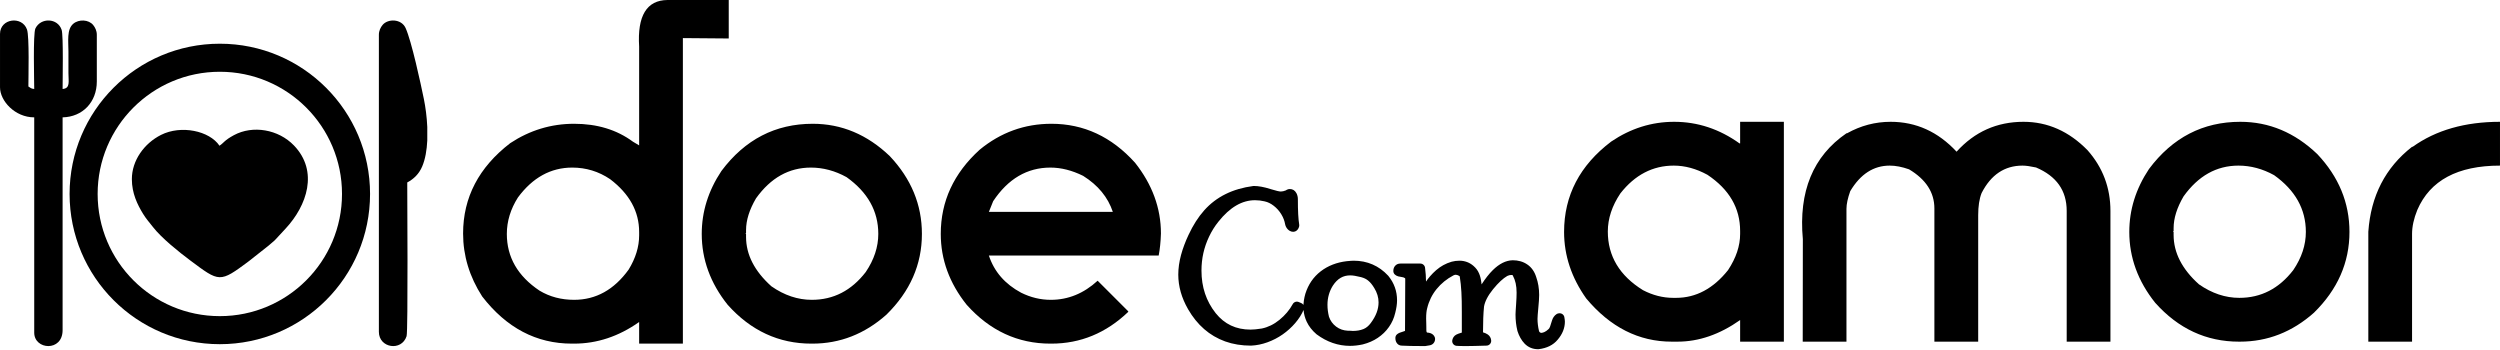
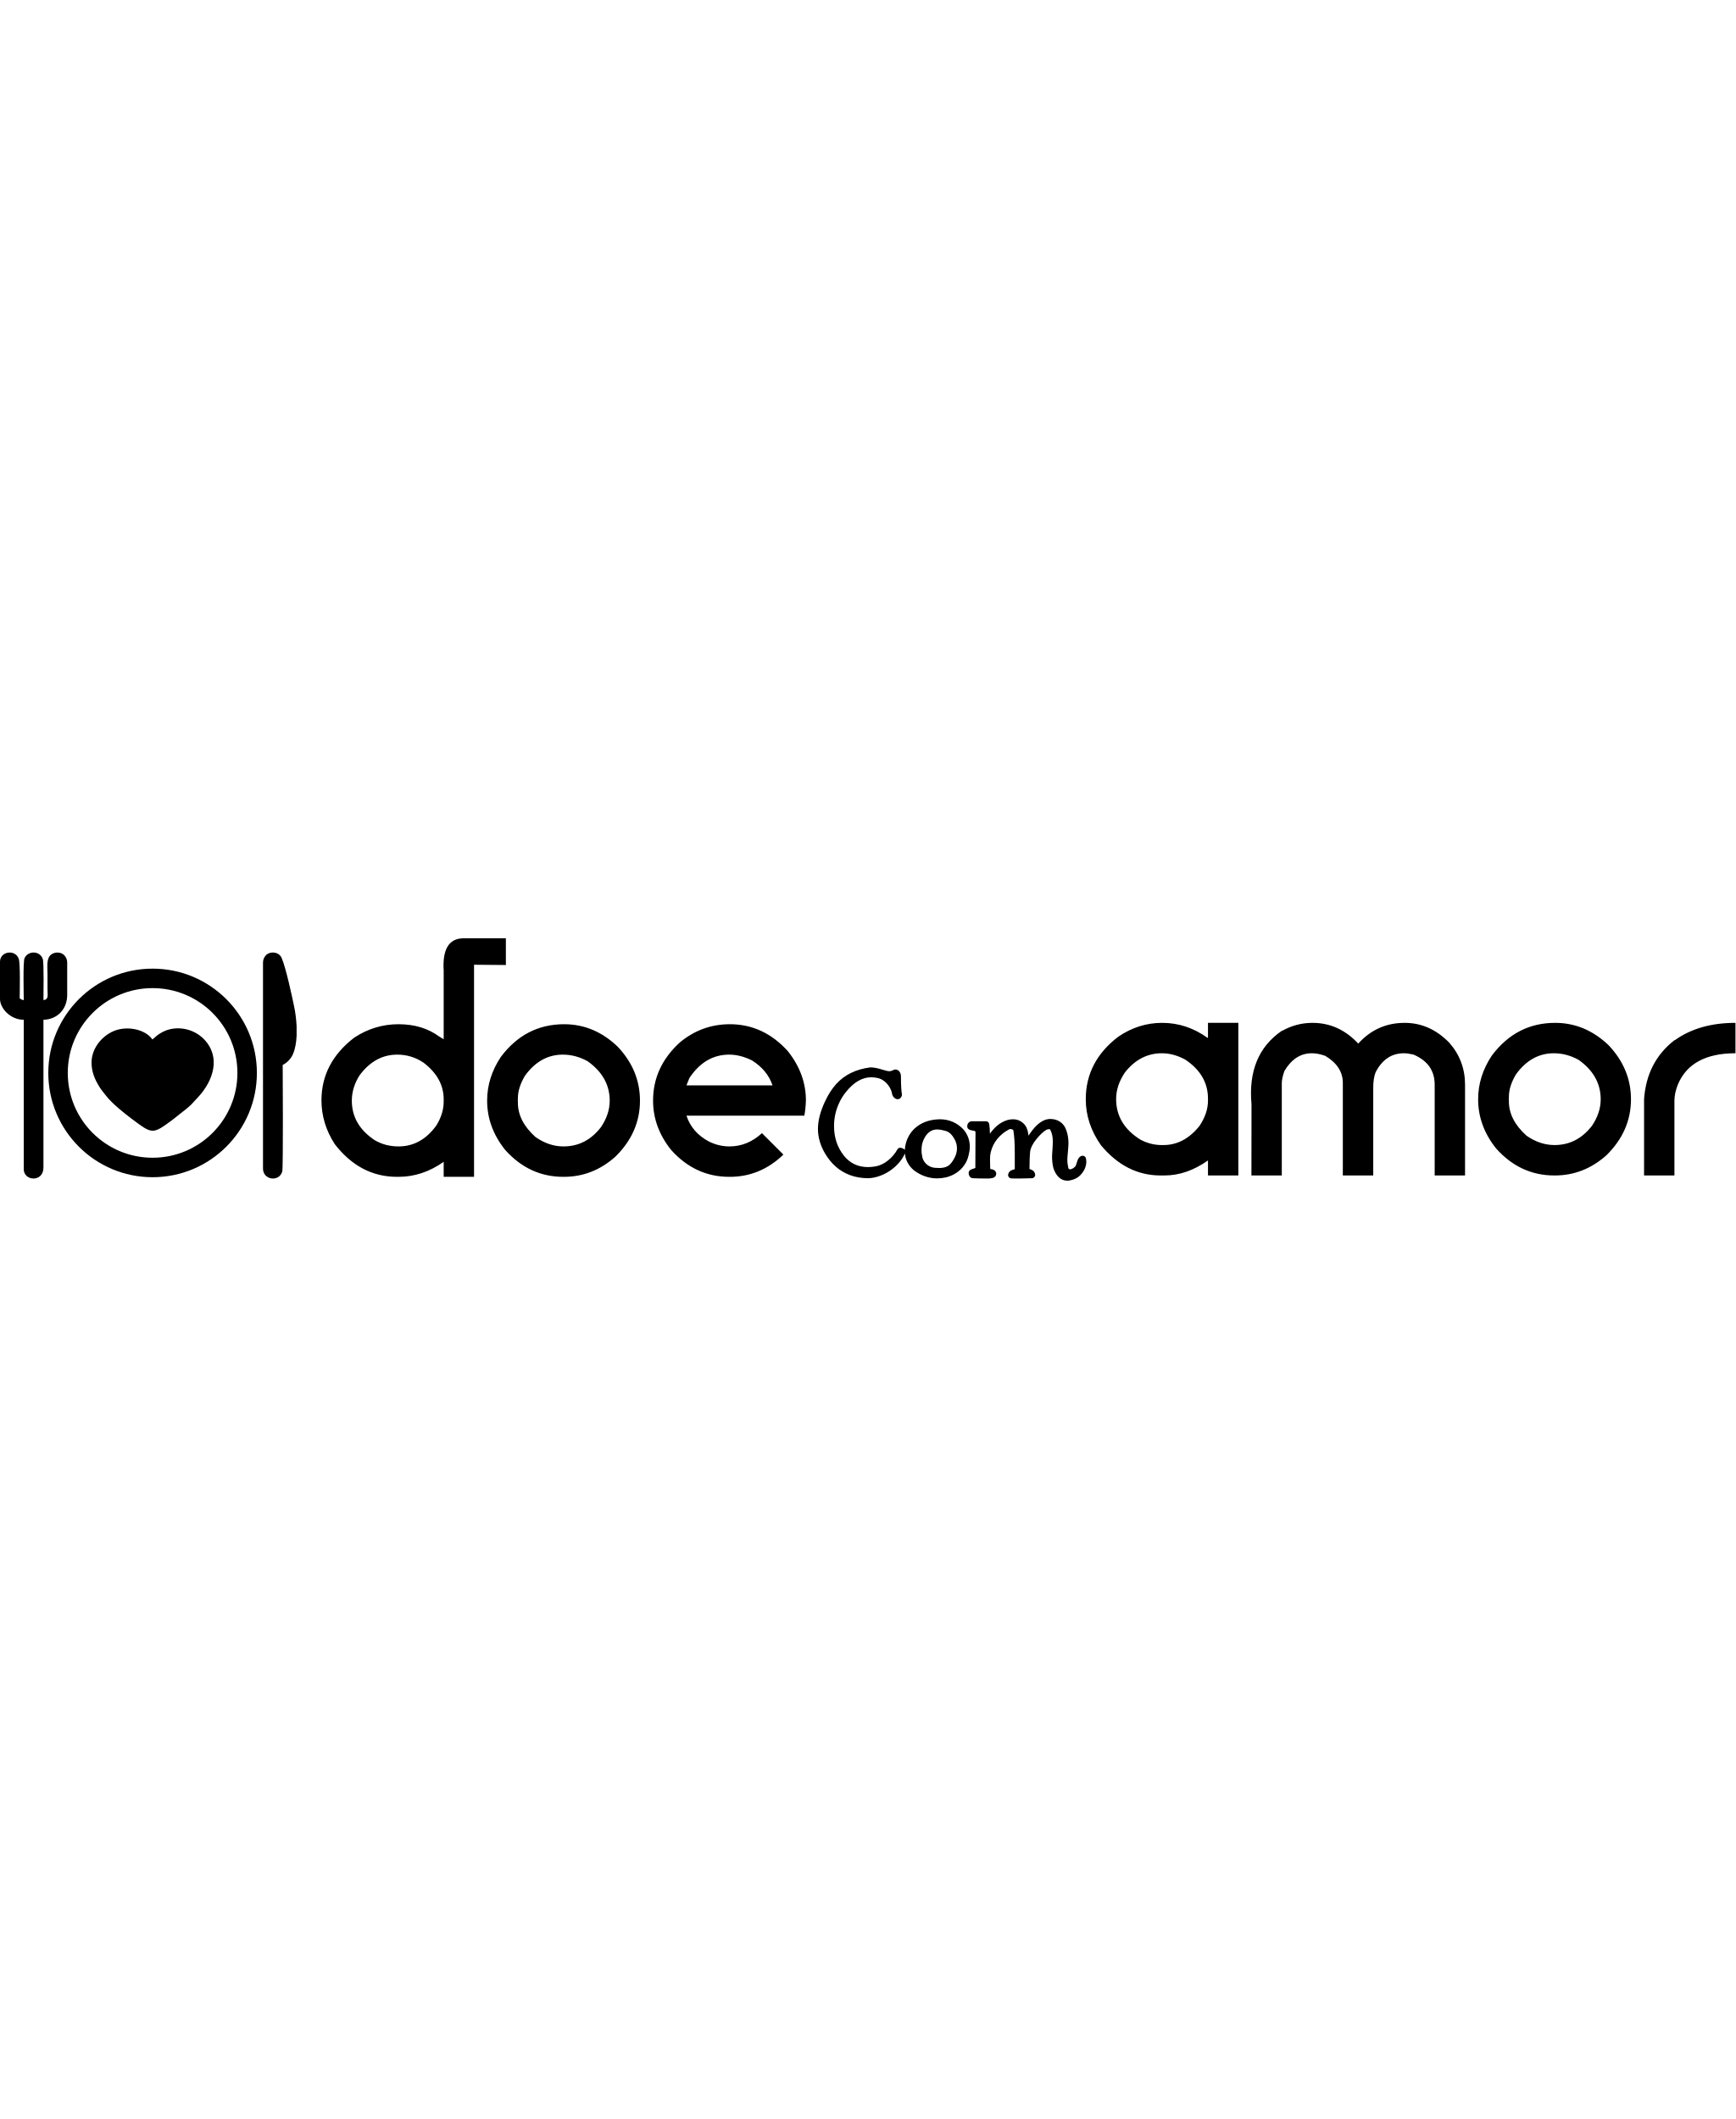
- <svg xmlns="http://www.w3.org/2000/svg" xml:space="preserve" width="300mm" height="41.905mm" version="1.0" style="shape-rendering:geometricPrecision; text-rendering:geometricPrecision; image-rendering:optimizeQuality; fill-rule:evenodd; clip-rule:evenodd" viewBox="0 0 29269.34 4088.48">
+ <svg xmlns="http://www.w3.org/2000/svg" xml:space="preserve" width="50mm" height="61.054mm" version="1.0" style="shape-rendering:geometricPrecision; text-rendering:geometricPrecision; image-rendering:optimizeQuality; fill-rule:evenodd; clip-rule:evenodd" viewBox="0 0 29269.34 4088.48">
  <defs>
    <style type="text/css">
   
    .fil0 {fill:black}
    .fil1 {fill:black;fill-rule:nonzero}
   
  </style>
  </defs>
  <g id="Camada_x0020_1">
    <g id="_2161323138736">
      <path class="fil0" d="M1543.7 2097.04c0,167.22 65.63,299.1 131.06,406.3 36.42,59.67 75.3,102.17 117.31,156.26 97.82,125.92 300.76,289.33 432.86,387.84 346.11,258.12 345.31,266.46 689.28,9.77l229.34 -181.01c27.92,-25.96 47.47,-38.23 73.51,-63.28l126.83 -136.97c249.51,-268.37 388.23,-669.93 97.89,-972.37 -182.26,-189.86 -482.74,-240.2 -703.03,-121.28 -113.67,61.38 -116.02,88.34 -169.18,123.94 -117.33,-175.23 -449.39,-245.1 -683.96,-127.06 -198.59,99.94 -341.91,300.34 -341.91,517.87z" />
      <path class="fil0" d="M-0 397.01l0 625.3c0,158.95 174.57,351.73 400.58,351.73l0 2520.72c0,202 332.2,226.48 332.2,-29.32l0 -2491.41c234.5,-5.23 400.58,-178.38 400.58,-420.12l0 -547.13c0,-46.52 -19.89,-85.86 -42.59,-113.74 -53.01,-65.11 -167.45,-70.05 -232.76,-15.05 -78.63,66.22 -56.85,205.6 -56.85,324.2 0,84.68 -0.02,169.35 0,254.03 0.03,98.8 24.04,177.94 -68.38,185.64 0,-92.75 10.29,-627.54 -11.22,-692.24 -46.73,-140.51 -244.24,-146.05 -307,-16.78 -29.26,60.29 -13.98,616.83 -13.98,709.02 -36.68,-3.05 -45.74,-14.15 -68.38,-29.32 0,-107.06 12.77,-586.1 -16.42,-667.5 -58.62,-163.45 -315.78,-128.8 -315.78,51.97z" />
      <path class="fil0" d="M4435.7 406.79l0 3478.21c0,190.48 266.09,231.87 324.39,50.82 18.44,-57.29 7.8,-1697.95 7.8,-1799.7 78.65,-41.61 138.8,-102.43 174.75,-186.74 36.55,-85.72 54.36,-192.68 59.74,-304.43l0 -158.67c-5.17,-118.37 -20.86,-233.55 -39.81,-326.47 -37.02,-181.66 -144.31,-677.72 -213.91,-831.5 -49.83,-110.07 -208.02,-111.88 -270.37,-35.26 -22.7,27.88 -42.59,67.22 -42.59,113.74z" />
      <path class="fil0" d="M2573.51 511.78c971.43,0 1758.94,787.52 1758.94,1758.95 0,971.43 -787.51,1758.94 -1758.94,1758.94 -971.43,0 -1758.94,-787.51 -1758.94,-1758.94 0,-971.43 787.51,-1758.95 1758.94,-1758.95zm0 328.42c790.06,0 1430.53,640.47 1430.53,1430.53 0,790.05 -640.47,1430.53 -1430.53,1430.53 -790.05,0 -1430.53,-640.48 -1430.53,-1430.53 0,-790.06 640.48,-1430.53 1430.53,-1430.53z" />
      <path class="fil1" d="M8531.8 0l0 450.52 -536.88 -4.51 0 3577.15 -512.09 0 0 -253.04c-239.53,168.94 -493.32,253.04 -761.38,253.04l-26.28 0c-415.23,0 -765.14,-183.97 -1049.72,-551.89 -149.42,-232.02 -223.76,-477.55 -223.76,-737.35 0,-421.99 183.97,-774.9 551.89,-1057.98 229.01,-150.92 478.31,-226.76 747.87,-226.76 269.56,0 499.33,69.83 688.54,209.49l72.84 43.55 0 -771.89 0 -385.2c-22.53,-360.41 88.6,-542.88 331.89,-545.13l717.08 0zm-2598.01 2738.43c0,272.57 127.65,494.08 382.94,664.52 120.14,72.08 255.3,107.37 404.73,107.37 255.3,0 467.79,-117.89 638.24,-353.66 81.85,-133.65 123.15,-267.31 123.15,-400.96l0 -39.05c0,-241.03 -113.39,-446.77 -339.4,-618.71 -134.4,-90.86 -283.07,-135.91 -443.76,-135.91 -250.79,0 -463.28,116.38 -635.99,349.91 -86.34,135.91 -129.9,278.57 -129.9,426.49zm3581.66 -1289.25c337.13,0 638.24,126.15 901.79,378.44 250.8,265.8 376.19,569.15 376.19,910.8 0,358.17 -138.16,673.53 -415.99,946.09 -254.54,226.02 -543.63,338.65 -866.5,338.65l-11.26 0c-382.2,0 -709.58,-151.67 -980.64,-455.03 -202.74,-253.79 -303.36,-530.86 -303.36,-829.71 0,-259.8 76.59,-505.34 230.53,-736.6 275.56,-368.68 632.23,-552.64 1069.24,-552.64zm-780.91 1244.94l0 33.04 -6.76 6.76 6.76 4.51 0 35.29c0,207.99 99.12,400.97 296.6,578.17 151.67,105.88 309.36,158.43 473.04,158.43 253.79,0 464.04,-108.12 631.49,-325.12 98.36,-145.67 147.17,-294.34 147.17,-446.77 0,-266.56 -123.89,-488.07 -371.68,-664.52 -134.4,-74.33 -274.07,-111.88 -417.48,-111.88 -256.8,0 -470.8,120.14 -642.74,360.41 -77.34,132.15 -116.38,256.05 -116.38,371.68zm3574.9 -1244.94c378.44,0 705.07,151.67 979.14,455.78 201.98,255.3 303.35,531.61 303.35,828.96 -3,96.86 -12.01,182.47 -26.27,257.55l-1988.32 0c62.32,189.22 188.48,334.14 377.69,435.51 111.88,55.56 227.51,83.34 347.65,83.34 202.74,0 385.2,-74.33 548.14,-223.75l358.17 358.16 0 6.76c-259.05,247.78 -559.41,371.68 -899.54,371.68l-11.26 0c-382.2,0 -709.58,-151.67 -980.64,-455.03 -202.74,-253.79 -303.36,-530.86 -303.36,-829.71 0,-381.45 151.68,-709.58 455.03,-985.15 246.28,-202.73 526.36,-304.1 840.23,-304.1zm-732.1 1031.7l1451.44 0c-57.07,-171.2 -172.7,-312.36 -347.65,-421.99 -130.65,-64.58 -258.3,-96.86 -382.94,-96.86 -272.58,0 -496.33,131.4 -670.53,393.46l-50.31 125.39z" />
      <path class="fil1" d="M19600.37 1426.08c275.57,0 530.87,84.85 765.89,253.04l6.76 0 0 -253.04 512.09 0 0 2573.98 -512.09 0 0 -253.04c-239.53,168.94 -483.57,253.04 -732.86,253.04l-68.32 0c-385.2,0 -719.33,-168.94 -1000.91,-506.09 -172.7,-243.29 -259.05,-503.08 -259.05,-778.65 0,-426.49 183.97,-779.4 551.89,-1057.98 227.51,-153.93 473.05,-231.27 736.6,-231.27zm-776.4 1284.74c0,287.58 137.41,516.6 411.48,686.3 115.63,60.07 233.52,90.1 354.41,90.1l33.04 0c232.77,0 436.26,-108.12 608.96,-325.12 93.86,-142.67 141.17,-283.08 141.17,-422.74l0 -35.3c0,-268.06 -127.65,-487.31 -382.95,-657.76 -130.65,-71.33 -262.05,-107.37 -394.2,-107.37 -246.29,0 -454.28,108.12 -624.72,325.12 -97.61,145.67 -147.18,294.34 -147.18,446.77zm2283.4 90.1c-51.06,-558.64 119.39,-972.38 510.59,-1240.43l6.76 0c159.94,-89.35 329.63,-134.4 510.59,-134.4 297.34,0 554.89,116.38 771.89,349.91 210.99,-233.52 472.3,-349.91 783.16,-349.91 283.07,0 533.11,111.13 750.11,332.64 178.71,201.99 268.07,439.25 268.07,710.33l0 1531.02 -512.1 0 0 -1531.02c0,-238.03 -119.39,-406.98 -358.92,-508.34 -66.07,-14.27 -118.64,-21.78 -158.43,-21.78 -209.49,0 -369.43,106.62 -479.05,321.37 -27.04,68.33 -39.8,155.43 -39.8,259.05l0 1480.72 -512.85 0 0 -1559.56c0,-187.71 -99.12,-340.15 -296.59,-458.04 -82.6,-29.28 -157.68,-43.54 -226.77,-43.54 -189.22,0 -343.14,99.87 -461.78,298.84 -29.29,82.6 -44.3,150.93 -44.3,207.25l0 1555.05 -512.1 0 1.5 -1199.15zm5121.7 -1374.84c337.13,0 638.24,126.15 901.79,378.44 250.8,265.8 376.19,569.15 376.19,910.8 0,358.17 -138.16,673.53 -415.99,946.09 -254.54,226.02 -543.63,338.65 -866.5,338.65l-11.26 0c-382.2,0 -709.58,-151.67 -980.64,-455.03 -202.74,-253.79 -303.36,-530.86 -303.36,-829.71 0,-259.8 76.59,-505.34 230.53,-736.6 275.56,-368.68 632.23,-552.64 1069.24,-552.64zm-780.91 1244.94l0 33.04 -6.76 6.76 6.76 4.51 0 35.29c0,207.99 99.12,400.97 296.6,578.17 151.67,105.88 309.36,158.43 473.04,158.43 253.79,0 464.04,-108.12 631.49,-325.12 98.36,-145.67 147.17,-294.34 147.17,-446.77 0,-266.56 -123.89,-488.07 -371.68,-664.52 -134.4,-74.33 -274.07,-111.88 -417.48,-111.88 -256.8,0 -470.8,120.14 -642.74,360.41 -77.34,132.15 -116.38,256.05 -116.38,371.68zm2279.64 42.05c29.29,-418.99 199.73,-750.88 512.1,-994.15l6.76 0c272.57,-195.23 613.46,-292.84 1022.68,-292.84l0 512.85c-495.57,0 -818.45,172.7 -967.87,518.85 -41.3,101.37 -61.57,195.23 -61.57,281.58l0 1260.71 -512.1 0 0 -1286.99z" />
      <path class="fil1" d="M15261.55 3629.35c-11.13,25.65 -24.46,50.88 -40.01,75.66l-2.05 3.03c-16.57,26.06 -35.19,51.03 -55.88,74.89 -21.32,24.83 -44.4,48.46 -69.16,70.84 -24.46,22.11 -50.32,42.68 -77.5,61.66l-0.25 0.17c-27.53,19.15 -56.01,36.33 -85.43,51.56 -29.36,15.22 -59.94,28.62 -91.78,40.17 -31.7,11.49 -63.46,20.5 -95.14,27.03 -32.01,6.6 -63.8,10.61 -95.2,12.05l-2.4 0.05 0 0.18c-54.36,0 -107.06,-4.12 -158.04,-12.34 -50.67,-8.17 -99.01,-20.52 -144.92,-37l-0.2 -0.08c-45.76,-16.57 -89.35,-37.01 -130.69,-61.27 -40.95,-24.03 -79.37,-51.68 -115.11,-82.95 -36.03,-31.3 -69.83,-66.49 -101.23,-105.38 -31.14,-38.54 -60.01,-80.8 -86.5,-126.64l-1.76 -3.29c-37.42,-65.55 -65.51,-131.29 -84.22,-197.09 -19.36,-68.13 -29.06,-136.57 -29.06,-205.19 0,-73.68 10.71,-150.08 32.1,-229.63 10.29,-38.26 23.02,-77.65 38.16,-118.12 15.24,-40.72 32.08,-80.41 50.46,-118.92l1.16 -2.3c25.56,-54.81 53.4,-105.89 83.58,-153.23 30.69,-48.14 63.64,-91.93 98.83,-131.28 35.35,-39.55 74.01,-75.37 115.92,-107.19 41.53,-31.56 86.11,-59.09 133.61,-82.4 47.17,-23.46 97.94,-43.08 152.2,-58.91 53.52,-15.62 110.34,-27.45 170.38,-35.47 2.42,-0.32 4.83,-0.47 7.2,-0.48l0 -0.19c55.01,0 119.56,11.81 194.05,35.38l4.51 1.64c29.61,9.33 55.21,16.45 76.7,21.4 19.3,4.45 33.36,6.63 42.13,6.63 8.28,0 17.51,-1.17 27.58,-3.53 9.35,-2.2 19.38,-5.36 30.03,-9.52 4.48,-3.23 9.01,-5.96 13.67,-8.22 11.02,-5.33 22.1,-7.97 33.49,-7.97 33.15,0 59.57,15.82 76.71,47.43l0.11 -0.05c5.75,10.4 10.13,21.77 13.1,34.04 2.91,12 4.37,24.03 4.37,36.01 0,69.42 1.25,128.46 3.81,176.97 2.61,49.24 6.57,90.02 11.89,122.31 1.57,9.62 0.57,19.06 -2.5,27.64 -4.01,12.77 -9.79,23.54 -17.2,32.1 -13.87,16.09 -31.27,24.28 -51.88,24.28 -13.09,0 -25.69,-3.6 -37.86,-10.38l-0.22 0c-8.42,-4.72 -16.31,-10.87 -23.67,-18.23 -7.77,-7.76 -14.34,-16.81 -19.83,-27.05l-0.2 0c-4.84,-9.1 -8.48,-19.32 -10.98,-30.56l-0.55 -2.86 -0.11 0.02c-3.26,-19.24 -8.55,-38.51 -15.93,-57.85 -7.5,-19.69 -17.02,-39.03 -28.6,-58.06l-0.16 -0.26c-11.62,-19.1 -24.79,-37 -39.51,-53.56 -14.62,-16.43 -30.89,-31.65 -48.73,-45.5 -17.67,-13.72 -35.19,-24.79 -52.6,-33.23 -17.22,-8.34 -34.75,-14.44 -52.63,-18.28l-4.5 -1.15c-16.72,-3.98 -34.27,-7.12 -52.69,-9.39 -18.45,-2.27 -37.27,-3.43 -56.53,-3.43 -75.94,0 -149.05,20.38 -219.32,61.12 -73.09,42.37 -143.62,106.57 -211.57,192.52l-0.29 0.37c-20.63,25.84 -39.96,53.08 -57.88,81.82 -17.91,28.72 -34.25,58.73 -49,90.03 -15.3,32.3 -28.54,64.41 -39.55,96.17 -11.06,31.9 -20.33,64.34 -27.68,97.23 -7.31,32.68 -12.85,66.25 -16.6,100.69 -3.64,33.35 -5.45,67.96 -5.45,103.85 0,96.69 13.83,186.32 41.41,268.88 27.52,82.34 68.98,158.63 124.28,228.82l0.87 1.14c51.52,64.14 110.91,112.17 178.11,144.01 67.84,32.17 144.63,48.25 230.29,48.25 17.68,0 36.8,-1.05 57.47,-3.1 22.5,-2.23 47.14,-5.48 73.92,-9.68 36.21,-7.48 71.51,-19.64 105.95,-36.44 34.91,-17.03 68.35,-38.63 100.35,-64.72 32.86,-26.8 62.51,-55.79 88.78,-86.94 25.84,-30.64 48.18,-63.08 66.85,-97.28 13.83,-25.42 44.6,-35.72 70.69,-24.6l29.72 12.6c10.59,4.51 19.06,11.91 24.89,20.9 0.81,-16.73 2.67,-34.47 5.57,-53.15 3.93,-25.3 9.53,-50.58 16.7,-75.81l1.17 -3.64c16.86,-53.46 40.1,-101.73 69.6,-144.89 30.09,-43.98 66.63,-82.48 109.52,-115.57 42.42,-32.74 89.22,-59.05 140.41,-78.91 50.72,-19.68 105.43,-32.99 164.09,-39.84l4.48 -0.33c18.87,-1.82 33.52,-3.1 43.81,-3.81 14.78,-1.01 26,-1.54 33.57,-1.54 79.51,0 153.07,14.7 220.73,44.09 67.44,29.29 128.1,72.97 181.99,130.96 1.54,1.66 2.96,3.38 4.25,5.16 33.13,40.9 58.02,84.74 74.7,131.59 17.08,47.95 25.61,98.67 25.61,152.26 0,21.58 -1.87,44.81 -5.52,69.74 -3.54,24.15 -8.71,49.39 -15.43,75.85l-0.76 2.71c-7.11,30.05 -16.52,58.27 -28.22,84.71 -12.36,27.94 -27.51,54.49 -45.5,79.75 -17.37,24.8 -36.99,47.73 -58.72,68.85 -21.43,20.82 -44.98,39.82 -70.52,57.02l0.08 0.11c-25.4,17.17 -53.06,32.32 -83.07,45.41 -29.59,12.92 -60.89,23.54 -93.96,31.86l-3.25 0.71c-24.77,5.28 -49.35,9.32 -73.64,12.06 -25.09,2.82 -49.26,4.26 -72.41,4.26 -69.24,0 -136.75,-11.36 -202.5,-34.06 -64.98,-22.44 -127.43,-55.86 -187.33,-100.19l-3.03 -2.42c-50.39,-43.15 -88.43,-91.81 -114.02,-146.01 -20.19,-42.78 -32.52,-88.5 -36.95,-137.22zm826.09 -259.84c-11.26,-18.69 -22.58,-35.04 -33.89,-48.75 -10.5,-12.74 -21.7,-24.04 -33.55,-33.75l-2.68 -2.34c-10.47,-8.6 -21.88,-16 -34.17,-22.16 -13.76,-6.91 -29.24,-12.66 -46.32,-17.2l-3 -0.88c-26.46,-6.72 -50.59,-11.86 -72.29,-15.38 -20.17,-3.25 -38.12,-4.91 -53.72,-4.91 -41.69,0 -78.89,9.47 -111.6,28.42 -33.82,19.59 -64.14,49.85 -90.98,90.76l-1.2 1.76c-20.45,32.94 -35.96,67.78 -46.43,104.49 -10.72,37.51 -16.11,77.19 -16.11,119.03 0,24.55 1.53,48.22 4.53,71.05 3.01,22.96 7.41,45.86 13.08,68.66 7.99,23.48 18.94,44.81 32.82,63.96 14.14,19.49 31.17,36.76 51.07,51.72 20.08,15.1 41.64,26.62 64.64,34.56 22.66,7.83 47.22,12.36 73.56,13.6l0 -0.13c12.23,0 22.38,0 33.6,0.65 7.01,0.38 14.48,1.15 22.51,1.96 24.13,-0.05 46.58,-1.93 67.27,-5.57 20.58,-3.63 39.59,-9 56.92,-16.04l2.54 -0.96c15.12,-6.34 29.4,-14.96 42.87,-25.83 14.77,-11.93 28.65,-26.65 41.69,-44.16l0 -0.21c31.07,-41.63 54.16,-82.72 69.2,-123.23 14.55,-39.16 21.83,-78.66 21.83,-118.41 0,-29.03 -4.22,-57.49 -12.66,-85.41 -8.78,-29.09 -21.75,-57.32 -38.86,-84.66l-0.47 -0.77 -0.19 0.12zm2228.14 348.44c1.76,10.53 3.02,18.77 3.77,24.71 1.16,9.35 1.75,16.97 1.75,22.83 0,37.77 -7.29,74.72 -21.85,110.77 -14.08,34.87 -34.89,68.41 -62.39,100.51l-0.2 0.21c-25.71,31.28 -57.59,56.35 -95.52,75.06 -36.96,18.21 -79.3,30.27 -126.94,36.04 -2.2,0.26 -4.38,0.38 -6.55,0.38 -30.92,0.07 -59.62,-5.35 -85.98,-16.1 -26.83,-10.93 -50.79,-27.26 -71.83,-48.89l-0.2 -0.21c-18.38,-19.14 -34.74,-41.36 -48.95,-66.52 -13.93,-24.64 -25.44,-51.23 -34.44,-79.71 -0.72,-2.28 -1.29,-4.58 -1.7,-6.87 -7.01,-28.86 -12.32,-58.61 -15.87,-89.18 -3.69,-31.86 -5.57,-64.41 -5.57,-97.57 0,-7.94 0.63,-22.74 1.85,-44.42 1.24,-21.76 2.89,-46.48 4.91,-74.31l0.13 -1.5c1.99,-30.45 3.5,-56.43 4.41,-77.56 0.89,-20.51 1.36,-40.45 1.36,-60.21 0,-39.93 -3.62,-76.15 -10.81,-108.6 -7.04,-31.76 -17.72,-61.07 -31.97,-87.87 -1,-1.89 -1.88,-3.82 -2.65,-5.79 -0.39,-0.54 -0.83,-0.95 -1.28,-1.2 -3.09,-1.73 -8.77,-2.6 -17.03,-2.6 -6.78,0 -13.92,0.91 -21.31,2.75 -7.78,1.95 -15.89,4.88 -24.23,8.79 -24.41,14.14 -50.01,33.57 -76.77,58.29 -28.44,26.29 -58.55,58.97 -90.3,98.02 -30.24,37.24 -54.41,73.54 -72.33,108.75 -16.71,32.81 -27.64,63.94 -32.65,93.24 -3.99,38.6 -7.05,84.22 -9.07,136.76 -1.79,46.2 -2.77,101.23 -2.94,165.16l1.94 0.57c9.21,2.59 18.17,5.75 26.85,9.54 8.91,3.88 17.42,8.49 25.44,13.81 12.52,8.24 22.42,18.76 29.51,31.32 6.98,12.29 11.04,25.97 12.07,40.71 2.04,30.73 -21.21,57.32 -51.94,59.36l-5.1 0.11c-50.31,1.66 -95.77,2.95 -136.45,3.81 -47.07,1.02 -81.67,1.53 -104,1.53 -18.56,0 -39.47,-0.3 -62.5,-0.87 -20.15,-0.53 -35.17,-1.19 -44.9,-1.97 -30.73,-2.41 -53.7,-29.28 -51.29,-60.01 0.34,-4.34 1.17,-8.52 2.42,-12.5 2.88,-11.18 7.21,-21.17 13.02,-29.95 7.86,-11.85 18.13,-21.28 30.9,-28.15l-0.07 -0.12c6.34,-3.49 14.62,-7.08 24.77,-10.87l0 -0.21c5.85,-2.18 15.73,-5.36 29.14,-9.43l1.12 -0.32 -0.03 -0.12 11.13 -3.28 0 -238.15c0,-53.83 -0.37,-97.43 -1.09,-130.57 -0.82,-37.9 -2.14,-73.21 -3.92,-105.83 -1.68,-31.08 -4.15,-62.26 -7.42,-93.53 -3.18,-30.29 -7.1,-60.41 -11.86,-90.38 -1.75,-1.86 -4.66,-4.04 -8.66,-6.44l-0.82 -0.51c-5.81,-3.52 -11.82,-6.28 -18.07,-8.23 -5.82,-1.81 -12.07,-3.03 -18.73,-3.68 -4.52,0.07 -8.61,0.56 -12.26,1.45 -4.31,1.04 -9.16,2.92 -14.52,5.51l-1.18 0.56c-39.05,20.71 -74.73,44.2 -107.08,70.44 -33.17,26.9 -63.11,56.86 -89.93,89.88 -26.69,32.86 -49.13,67.86 -67.3,104.89 -18.27,37.25 -32.52,77.04 -42.73,119.28l-0.45 1.75c-3.75,13.67 -6.68,30.19 -8.7,49.46 -2.03,19.3 -3.06,42.26 -3.06,68.86l-0.04 2.18c0.64,16.66 1.05,34.51 1.45,51.3 0,13.15 0.49,26.5 0.71,39.67l0.5 46.12c0,5.24 0.42,9.54 1.26,12.88 0.87,3.2 2.07,6.21 3.59,8.92 0.85,1.31 1.83,2.39 2.9,3.21l0.26 0.2c15.51,0.87 29.29,3.54 41.33,8.04 23.46,8.8 39.62,23.77 48.45,45.12 2.85,6.94 4.19,14.11 4.19,21.17l0.19 0c0,18.66 -5.63,34.96 -16.64,48.61l-2.01 2.36c-10.62,12.17 -24.56,20.17 -41.63,23.84 -14.11,3.33 -32.4,6.31 -53.88,9 -2.26,0.27 -4.53,0.41 -6.76,0.41 -56.79,0.03 -111.28,-0.48 -163.51,-1.5 -44.98,-0.87 -79.85,-2.12 -104.5,-3.7 -27.63,-0.12 -48.7,-12.11 -62.99,-36.15 -8.62,-14.51 -13.01,-32.58 -13.01,-54.23 0,-16.42 7.09,-31.19 18.38,-41.42 7.76,-7.13 18.18,-13.48 31.27,-19.03 10.13,-4.28 21.83,-8.23 35.04,-11.79l0.99 -0.25c8.58,-2.58 15.95,-5.09 21.93,-7.56l5.07 -2.25 0.2 -3.22 2.6 -605.12 -0.21 0c0,-2.1 -0.18,-3.71 -0.47,-4.73l-0.68 -1.81c-0.75,-0.95 -1.62,-1.81 -2.57,-2.58 -1.01,-0.8 -2.2,-1.5 -3.49,-2.02 -3.4,-1.36 -6.61,-3.02 -9.57,-4.95 -1.67,-0.92 -4.13,-1.88 -7.37,-2.84 -5.28,-1.55 -12.01,-2.84 -20.17,-3.79 -14.63,-1.68 -27.34,-4.09 -38.04,-7.32 -15.89,-4.79 -28.99,-11.86 -39.23,-21.48 -11.66,-10.96 -17.54,-25.76 -17.54,-40.6l-0.15 0c0,-24.1 6.53,-43.98 19.71,-59.75 1.41,-1.69 2.92,-3.28 4.49,-4.76 15.14,-15.55 34.55,-23.24 58.31,-23.24l233.56 0c29.72,0 54.02,23.22 55.76,52.5 3.31,22.62 5.9,48.68 7.75,77.99l0.06 1.17c1.4,22.94 2.42,49.29 3.02,79.01 14.8,-21.78 30.77,-42.58 47.92,-62.34 22.03,-25.44 45.58,-49.07 70.6,-70.83l3.32 -2.66c25.43,-21.94 52.4,-40.66 80.8,-56.27 30.09,-16.53 62.07,-29.75 95.75,-39.72l4.24 -1.07c13.51,-3.55 27.28,-6.29 41.37,-8.15 16.07,-2.14 31.71,-3.23 46.93,-3.23 31.1,0 60.57,5.09 88.3,15.28 27.64,10.15 53.16,25.38 76.5,45.62 14.69,12.72 27.44,26.26 38.03,40.46 10.69,14.33 19.71,30.02 26.85,46.91l0.16 -0.07c6.56,15.21 12.21,32.02 16.87,50.53 4.46,17.74 7.98,36.9 10.42,57.52l0.27 3.11 2.37 17.93c43.79,-68.05 87.5,-123.59 131.12,-166.63 76.01,-74.98 153.22,-113.55 231.42,-115.69l1.53 -0.02 0 -0.2c32.39,0 62.91,4.02 91.4,12.12 28.69,8.17 55.21,20.59 79.46,37.32l0.06 -0.1c24.87,16.75 46.28,37.95 64.18,63.51 17.14,24.5 30.62,52.61 40.37,84.26 11.45,32.28 19.97,65.6 25.63,99.89 5.93,35.86 8.86,72.4 8.86,109.44 0,16.09 -0.86,37.91 -2.65,65.41 -1.54,23.69 -3.99,52.73 -7.39,87.17l-0.17 1.48c-2.79,28.77 -5.05,55.2 -6.78,79.06 -1.48,20.68 -2.21,36.39 -2.21,47.15 0,23.39 1.49,46.79 4.41,70.23 3.06,24.55 7.43,48.42 13.04,71.66l0.43 1.94c1.03,3.97 3.09,7.41 6.14,10.23 3.98,3.69 9.75,6.99 17.3,9.83 13.1,-0.88 25.76,-4 37.93,-9.36 15.94,-7.01 31.61,-17.87 46.93,-32.52l2.88 -2.57c3.39,-2.88 6.38,-6.3 8.92,-10.25 3.31,-5.19 6.37,-11.9 9.17,-20.14 8.18,-22.86 14.65,-47.04 22.35,-70.13 4.87,-15.78 11.37,-29.57 19.31,-41.32 9.58,-14.18 21.46,-25.73 35.39,-34.58 9.28,-5.92 19.64,-8.73 29.89,-8.72l0 -0.23 5.24 0c28.95,0 52.77,22.03 55.59,50.25z" />
    </g>
  </g>
</svg>
